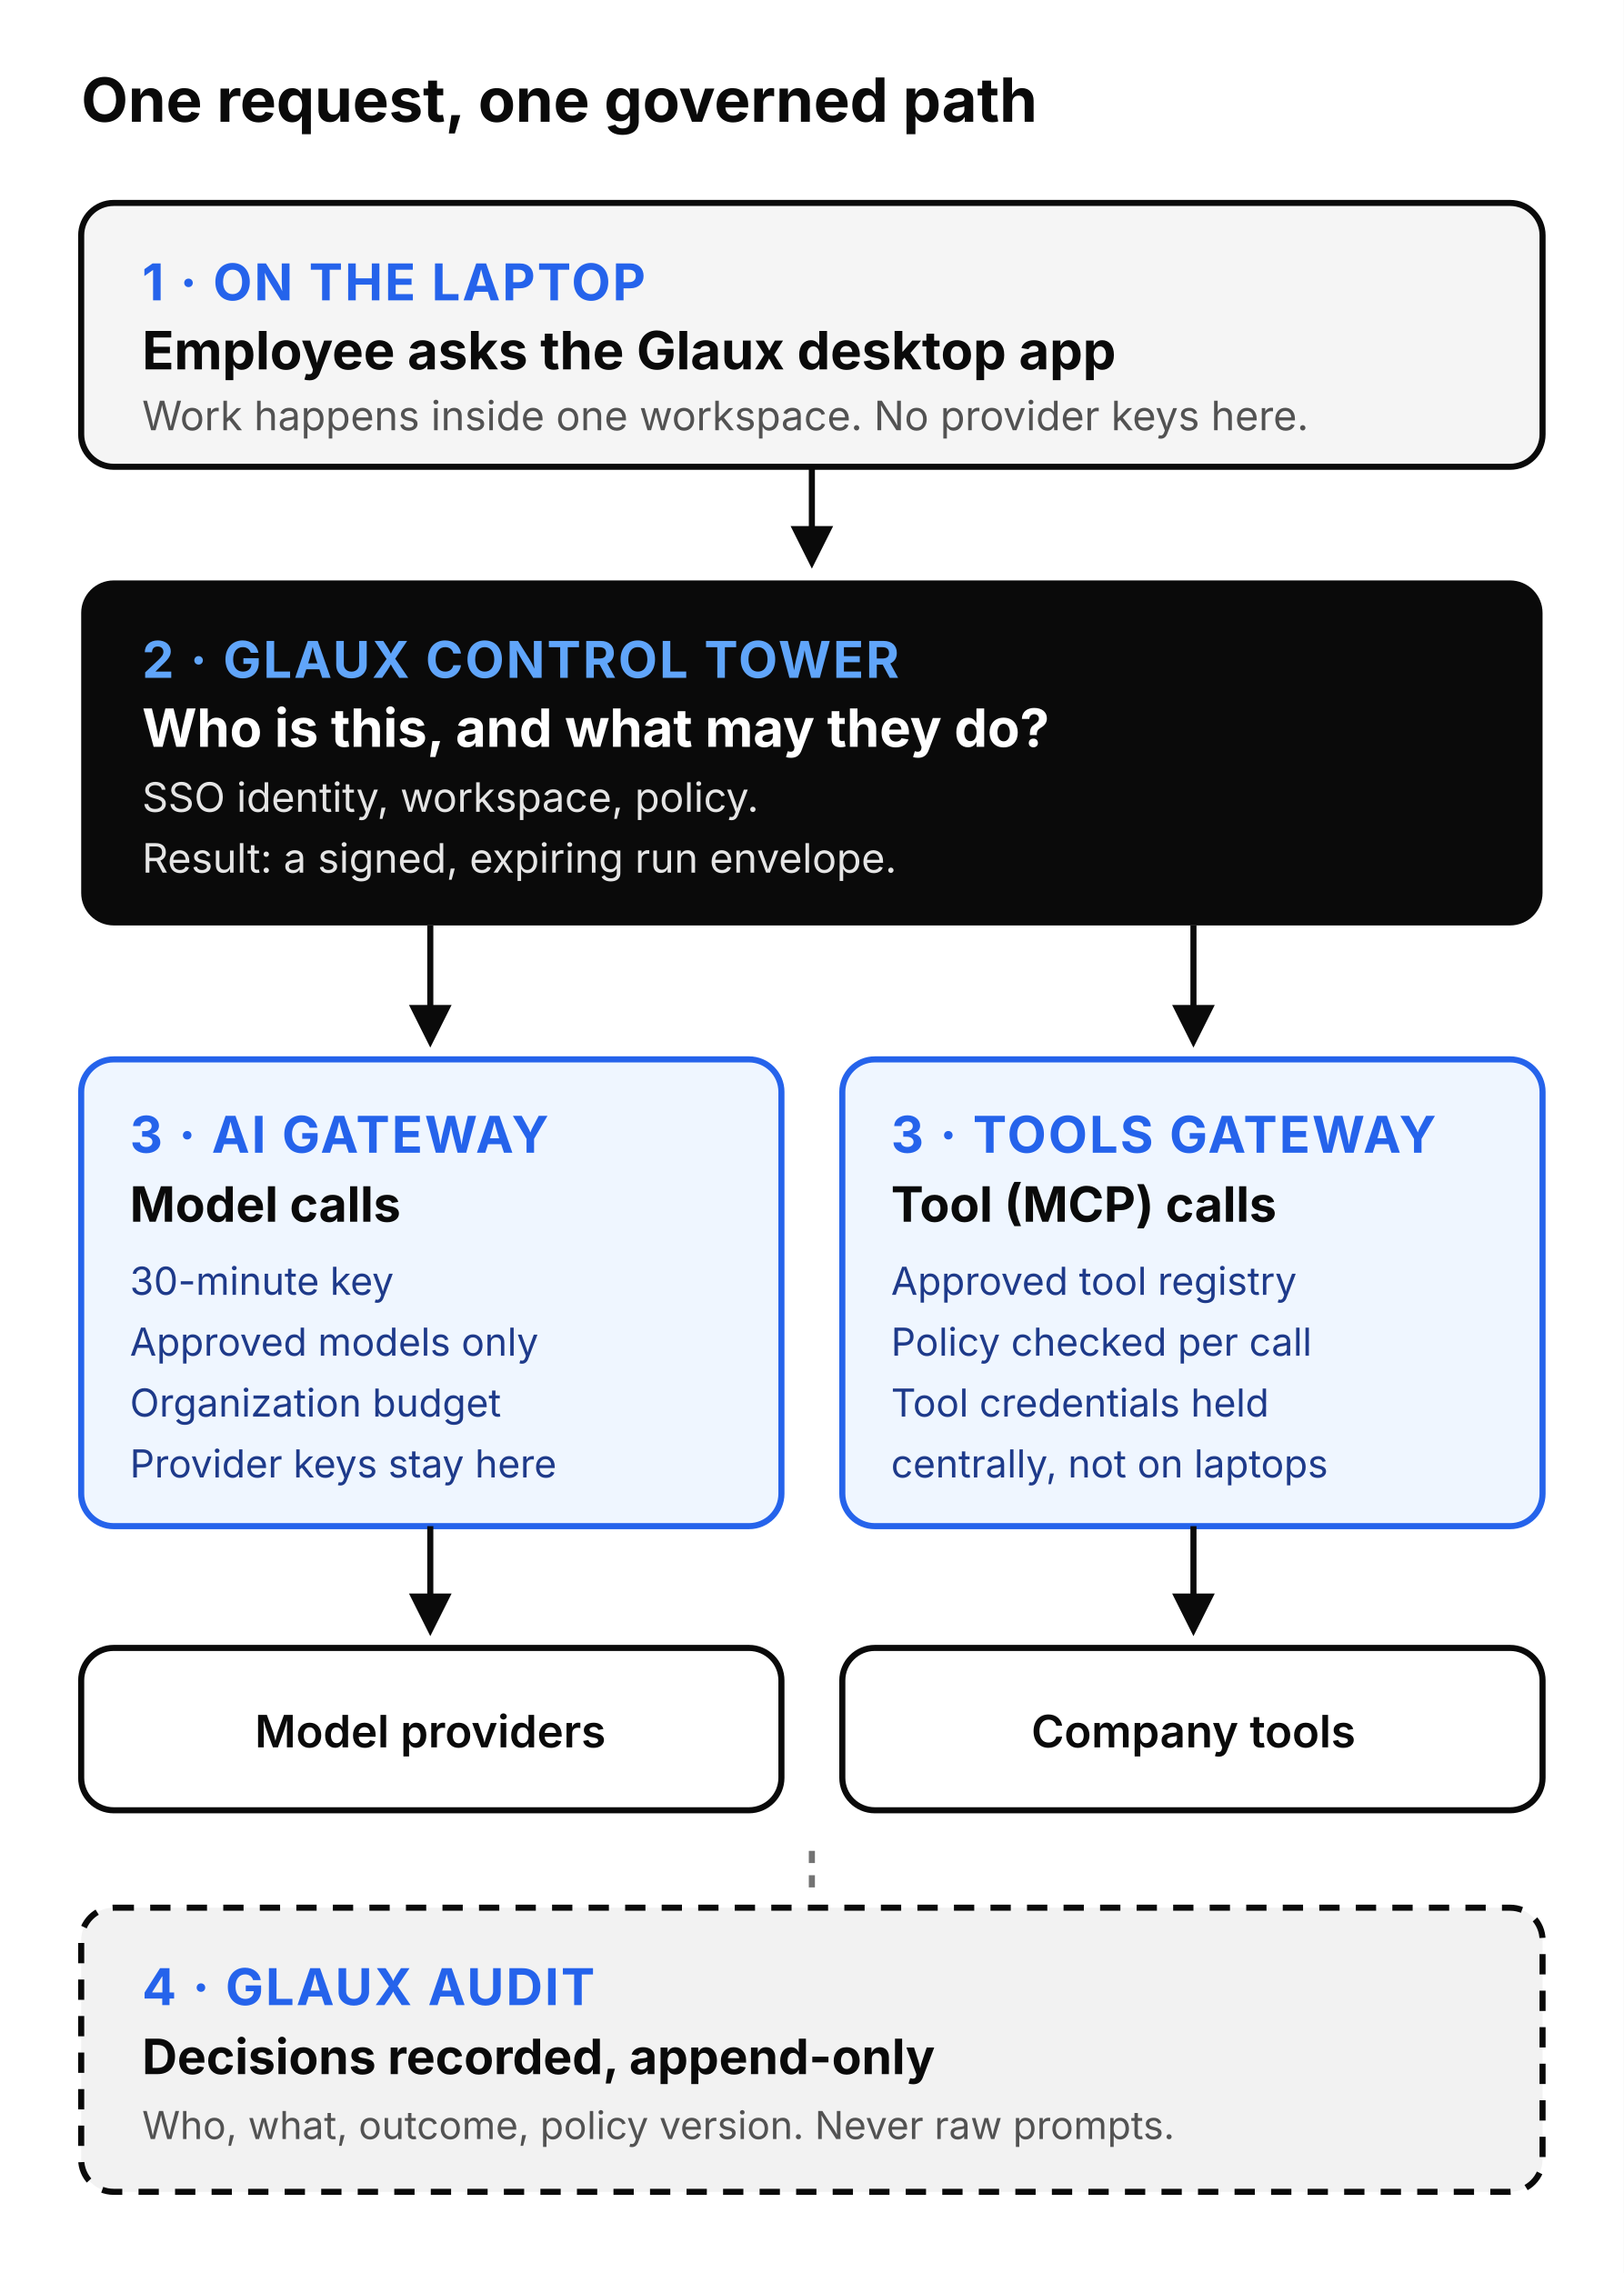
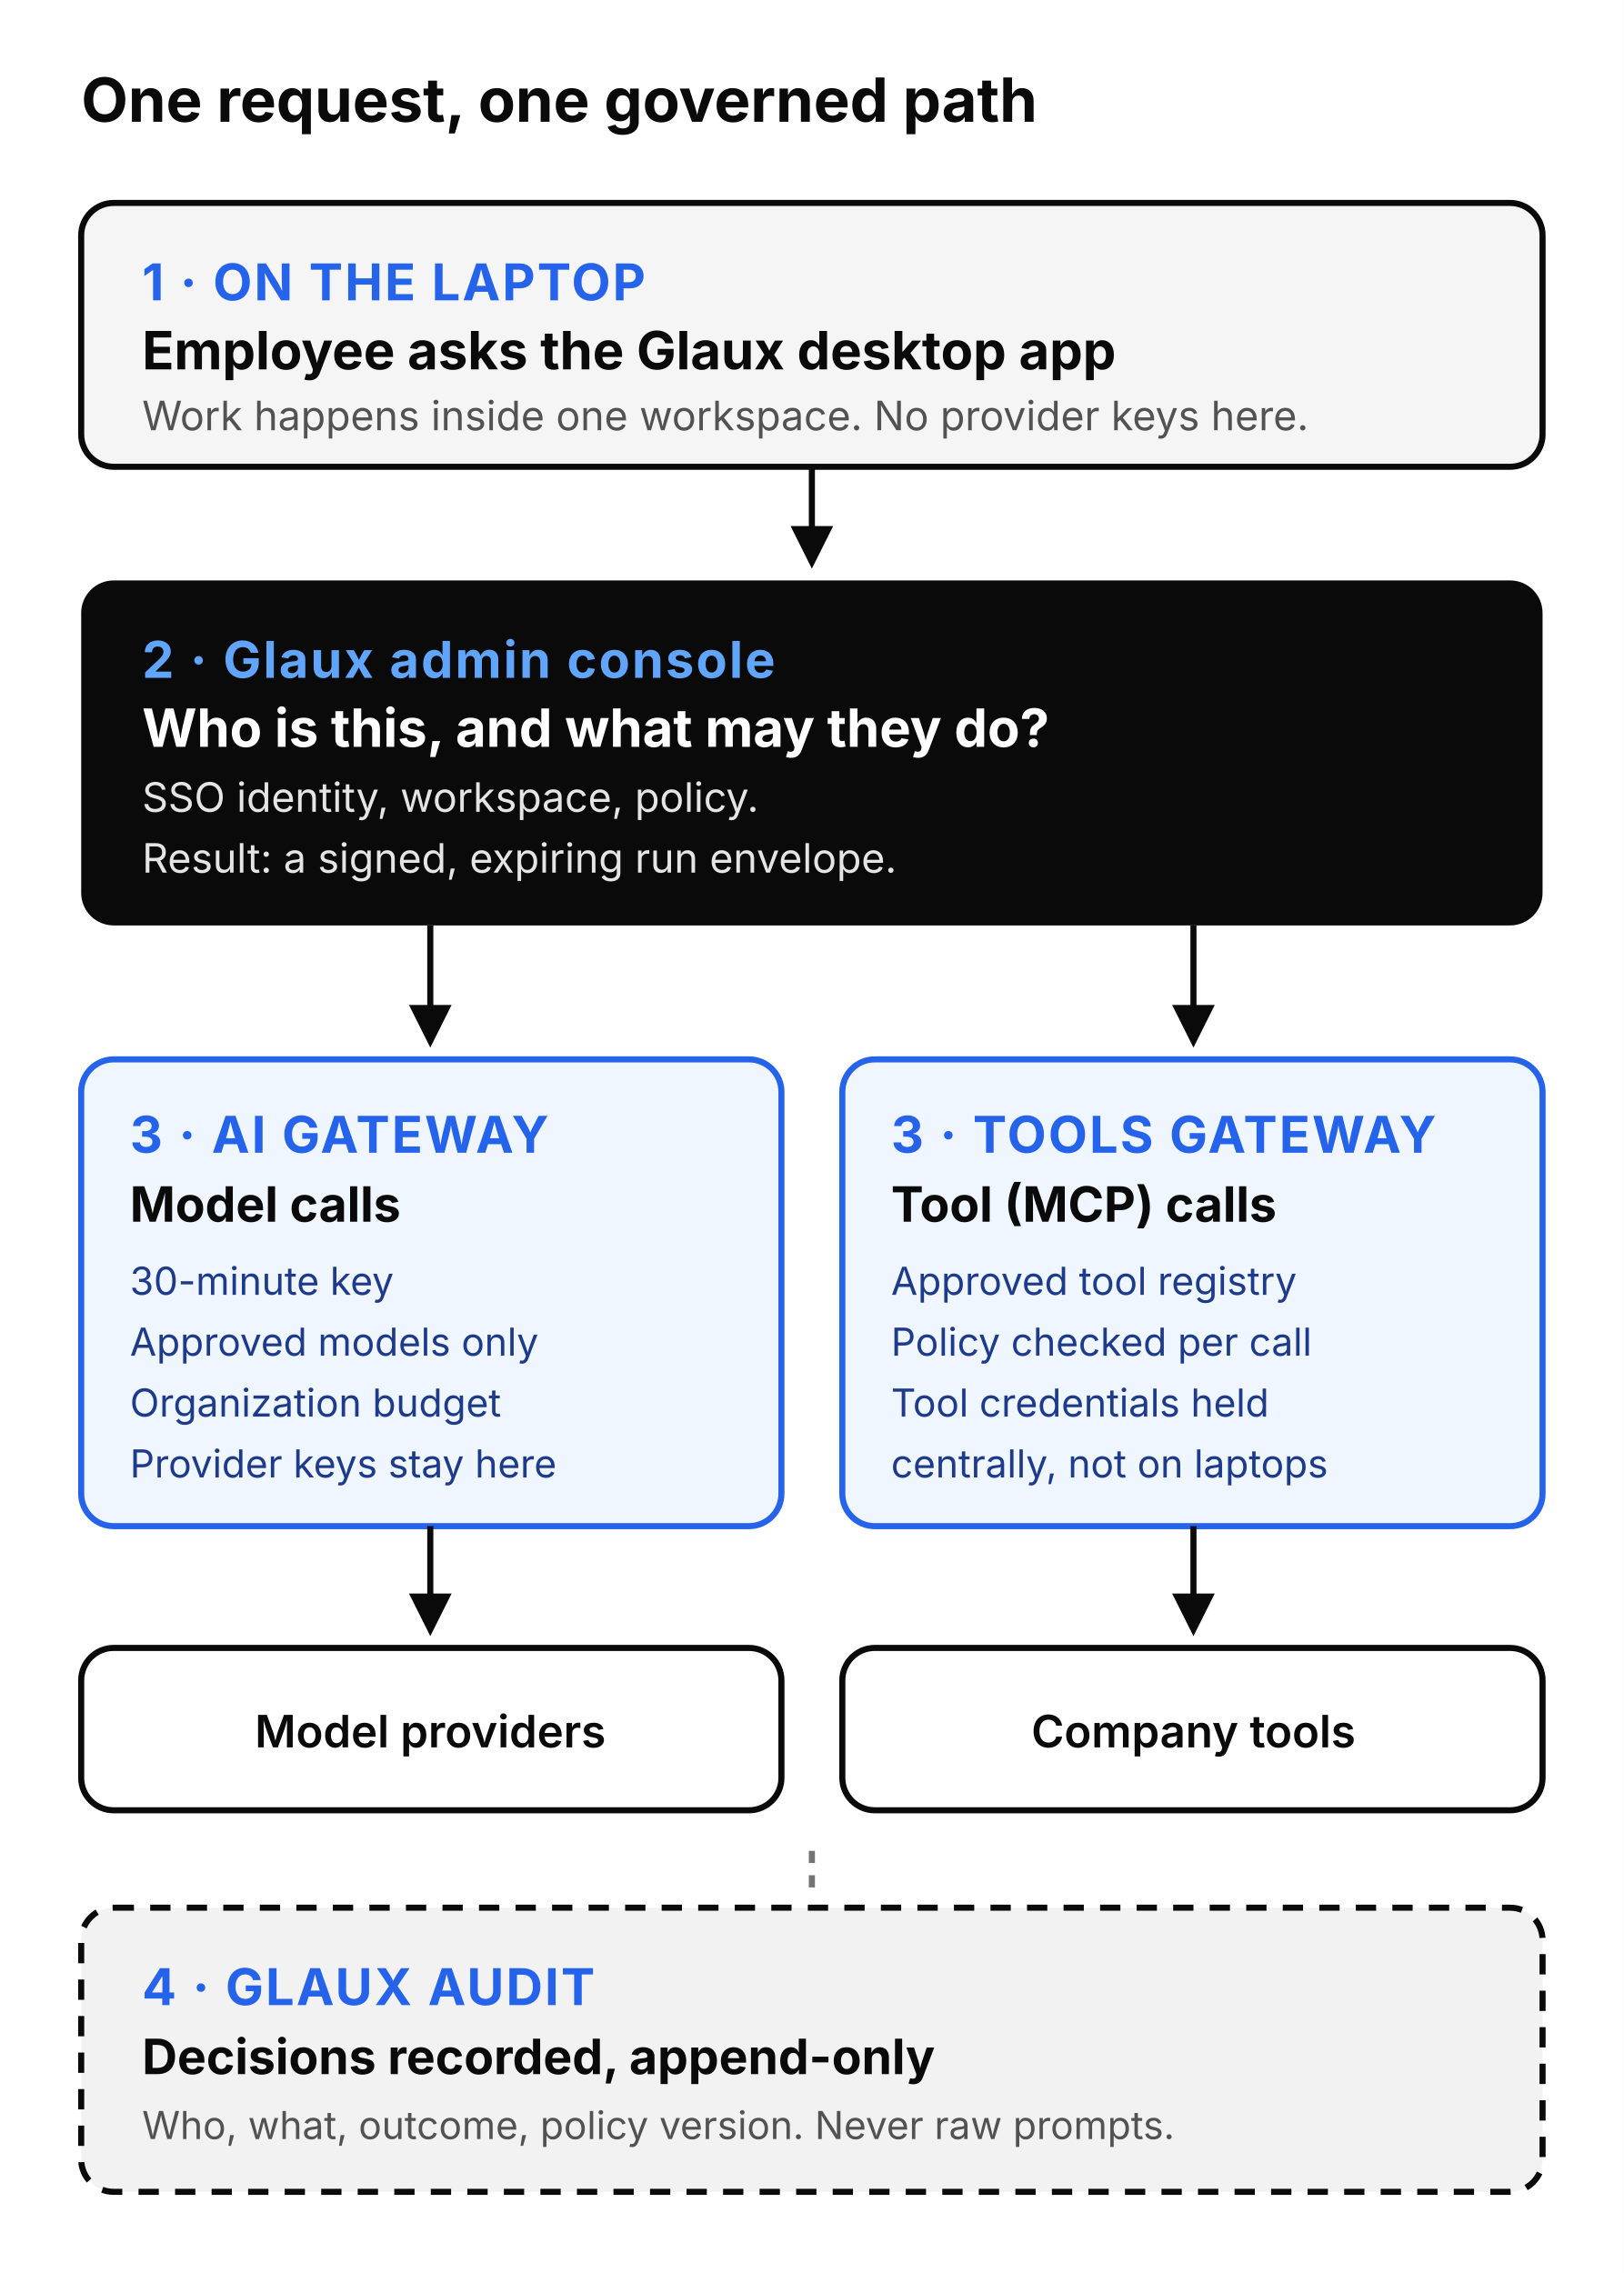
<svg xmlns="http://www.w3.org/2000/svg" viewBox="0 0 800 1120" role="img" aria-labelledby="t d" font-family="Inter, ui-sans-serif, system-ui, sans-serif">
  <defs>
    <marker id="a" viewBox="0 0 10 10" refX="8" refY="5" markerWidth="7" markerHeight="7" orient="auto">
      <path d="M0 0 10 5 0 10z" fill="#0a0a0a" />
    </marker>
  </defs>
  <rect width="800" height="1120" fill="#ffffff" />
  <text x="40" y="60" font-size="30" font-weight="700" fill="#0a0a0a">One request, one governed path</text>
  <rect x="40" y="100" width="720" height="130" rx="16" fill="#f5f5f5" stroke="#0a0a0a" stroke-width="3" />
  <text x="70" y="148" font-size="25" font-weight="700" fill="#2563eb" letter-spacing="1">1 · ON THE LAPTOP</text>
  <text x="70" y="182" font-size="26" font-weight="700" fill="#0a0a0a">Employee asks the Glaux desktop app</text>
  <text x="70" y="212" font-size="20" fill="#525252">Work happens inside one workspace. No provider keys here.</text>
  <path d="M400 230v46" stroke="#0a0a0a" stroke-width="3" marker-end="url(#a)" />
  <rect x="40" y="286" width="720" height="170" rx="16" fill="#0a0a0a" />
-   <text x="70" y="334" font-size="25" font-weight="700" fill="#60a5fa" letter-spacing="1">2 · GLAUX CONTROL TOWER</text>
+   <text x="70" y="334" font-size="25" font-weight="700" fill="#60a5fa" letter-spacing="1">2 · Glaux admin console</text>
  <text x="70" y="368" font-size="26" font-weight="700" fill="#ffffff">Who is this, and what may they do?</text>
  <text x="70" y="400" font-size="20" fill="#e5e5e5">SSO identity, workspace, policy.</text>
  <text x="70" y="430" font-size="20" fill="#e5e5e5">Result: a signed, expiring run envelope.</text>
  <path d="M212 456v56" stroke="#0a0a0a" stroke-width="3" marker-end="url(#a)" />
  <path d="M588 456v56" stroke="#0a0a0a" stroke-width="3" marker-end="url(#a)" />
  <rect x="40" y="522" width="345" height="230" rx="16" fill="#eff6ff" stroke="#2563eb" stroke-width="3" />
  <text x="64" y="568" font-size="25" font-weight="700" fill="#2563eb" letter-spacing="1">3 · AI GATEWAY</text>
  <text x="64" y="602" font-size="24" font-weight="700" fill="#0a0a0a">Model calls</text>
  <text x="64" y="638" font-size="19" fill="#1e3a8a">30-minute key</text>
  <text x="64" y="668" font-size="19" fill="#1e3a8a">Approved models only</text>
  <text x="64" y="698" font-size="19" fill="#1e3a8a">Organization budget</text>
  <text x="64" y="728" font-size="19" fill="#1e3a8a">Provider keys stay here</text>
  <rect x="415" y="522" width="345" height="230" rx="16" fill="#eff6ff" stroke="#2563eb" stroke-width="3" />
  <text x="439" y="568" font-size="25" font-weight="700" fill="#2563eb" letter-spacing="1">3 · TOOLS GATEWAY</text>
  <text x="439" y="602" font-size="24" font-weight="700" fill="#0a0a0a">Tool (MCP) calls</text>
  <text x="439" y="638" font-size="19" fill="#1e3a8a">Approved tool registry</text>
  <text x="439" y="668" font-size="19" fill="#1e3a8a">Policy checked per call</text>
  <text x="439" y="698" font-size="19" fill="#1e3a8a">Tool credentials held</text>
  <text x="439" y="728" font-size="19" fill="#1e3a8a">centrally, not on laptops</text>
  <path d="M212 752v50" stroke="#0a0a0a" stroke-width="3" marker-end="url(#a)" />
  <path d="M588 752v50" stroke="#0a0a0a" stroke-width="3" marker-end="url(#a)" />
  <rect x="40" y="812" width="345" height="80" rx="16" fill="#ffffff" stroke="#0a0a0a" stroke-width="3" />
  <text x="212" y="861" font-size="22" font-weight="600" fill="#0a0a0a" text-anchor="middle">Model providers</text>
  <rect x="415" y="812" width="345" height="80" rx="16" fill="#ffffff" stroke="#0a0a0a" stroke-width="3" />
  <text x="588" y="861" font-size="22" font-weight="600" fill="#0a0a0a" text-anchor="middle">Company tools</text>
  <path d="M400 930v-18" stroke="#737373" stroke-width="3" stroke-dasharray="6 6" />
  <rect x="40" y="940" width="720" height="140" rx="16" fill="#f2f2f2" stroke="#0a0a0a" stroke-width="3" stroke-dasharray="10 8" />
  <text x="70" y="988" font-size="25" font-weight="700" fill="#2563eb" letter-spacing="1">4 · GLAUX AUDIT</text>
  <text x="70" y="1022" font-size="24" font-weight="700" fill="#0a0a0a">Decisions recorded, append-only</text>
  <text x="70" y="1054" font-size="19" fill="#525252">Who, what, outcome, policy version. Never raw prompts.</text>
</svg>
